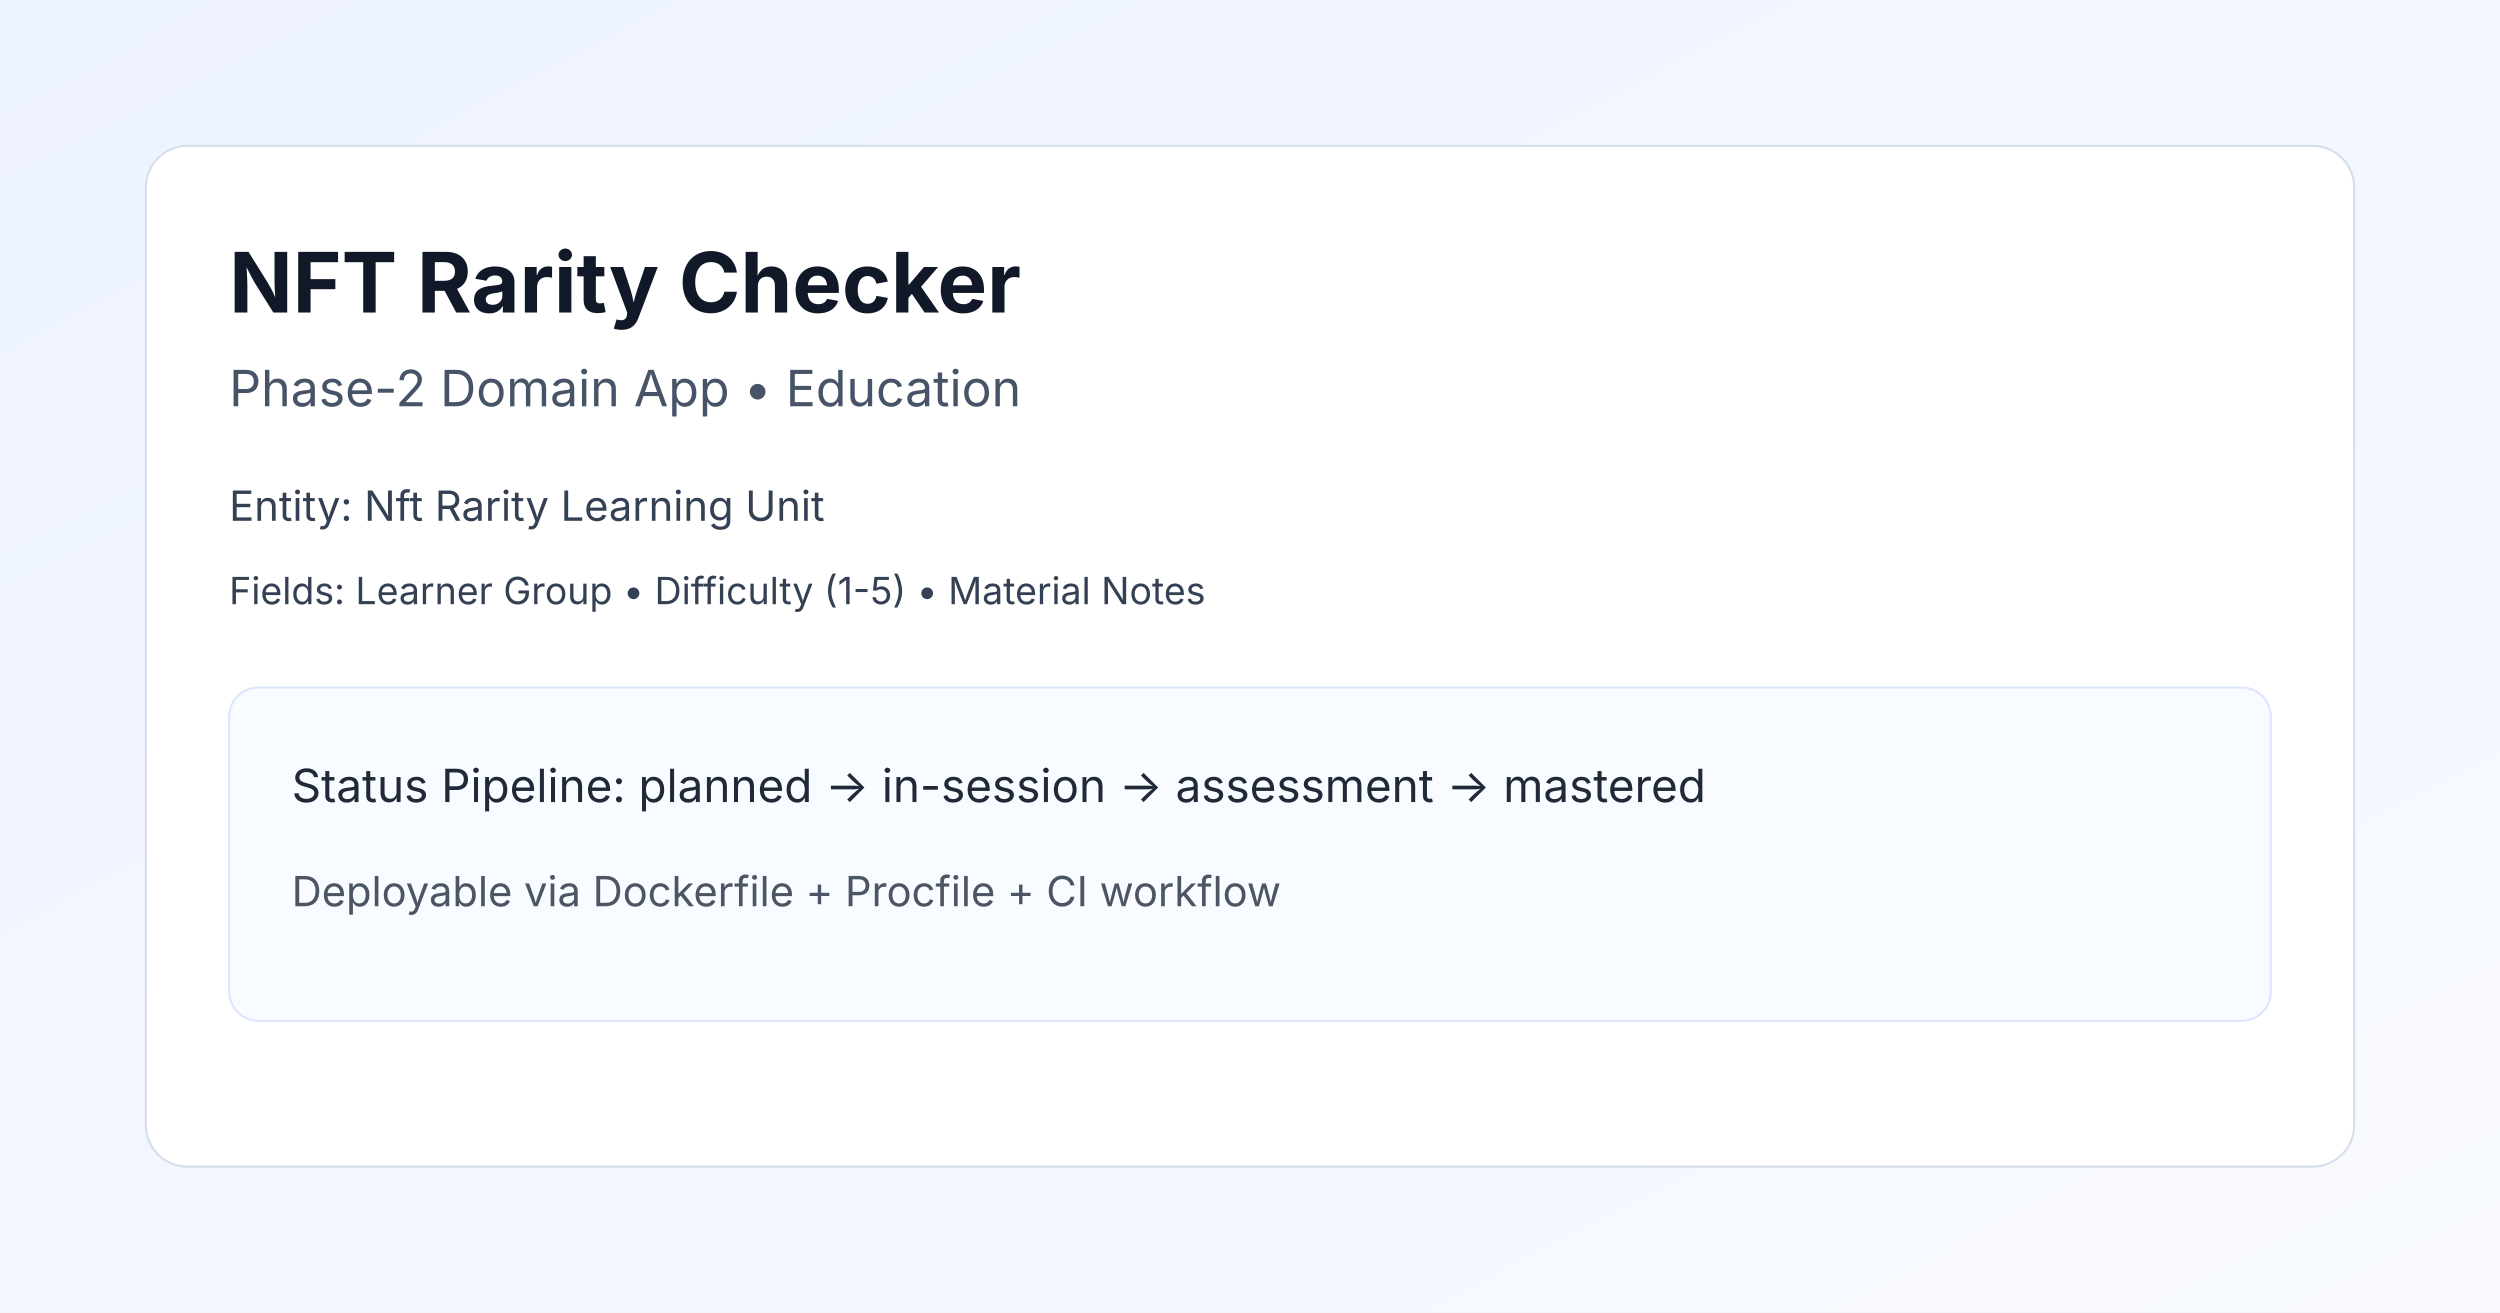
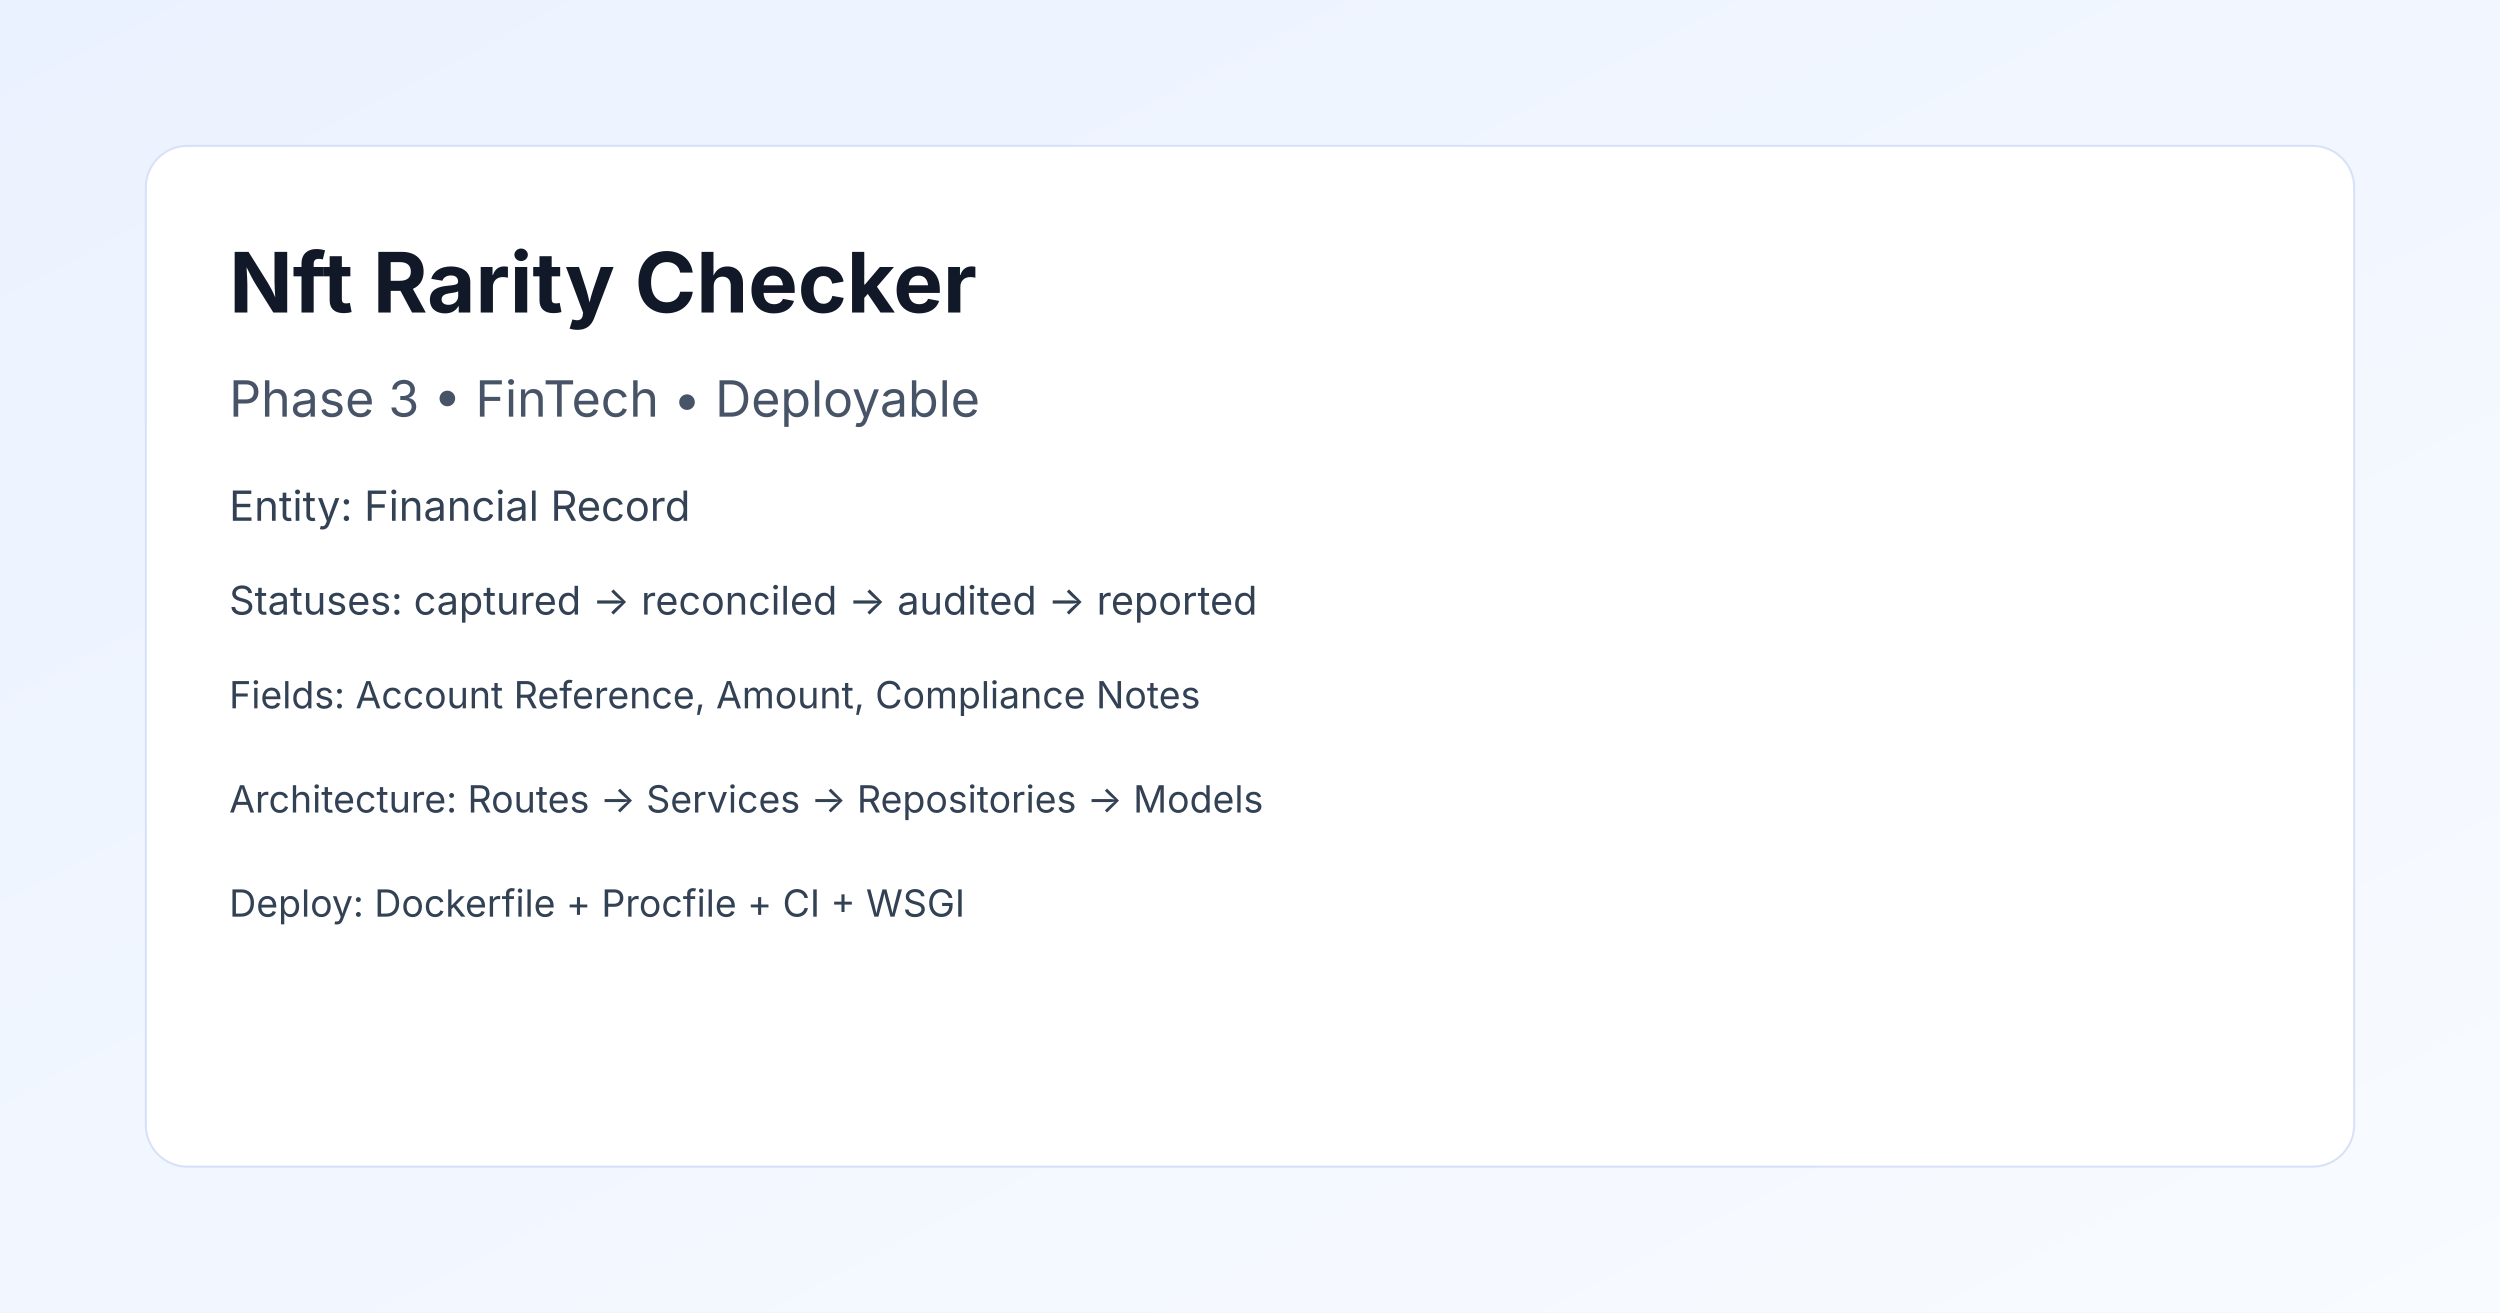
<svg xmlns="http://www.w3.org/2000/svg" width="1200" height="630" viewBox="0 0 1200 630">
  <defs>
    <linearGradient id="bg" x1="0" y1="0" x2="1" y2="1">
-       <stop offset="0%" stop-color="#edf3ff" />
-       <stop offset="100%" stop-color="#f8faff" />
+       <stop offset="0%" stop-color="#ebf2ff" />
+       <stop offset="100%" stop-color="#f8fbff" />
    </linearGradient>
  </defs>
  <rect width="1200" height="630" fill="url(#bg)" />
-   <rect x="70" y="70" width="1060" height="490" rx="20" fill="#fff" stroke="#d6ddeb" />
-   <text x="110" y="150" font-size="40" font-family="Inter, Arial" fill="#111827" font-weight="700">NFT Rarity Checker</text>
-   <text x="110" y="195" font-size="24" font-family="Inter, Arial" fill="#475467">Phase-2 Domain App • Education</text>
-   <text x="110" y="250" font-size="20" font-family="Inter, Arial" fill="#344054">Entity: Nft Rarity Learning Unit</text>
-   <text x="110" y="290" font-size="18" font-family="Inter, Arial" fill="#344054">Fields: Learner Group • Difficulty (1-5) • Material Notes</text>
-   <rect x="110" y="330" width="980" height="160" rx="14" fill="#f8fbff" stroke="#dde6ff" />
-   <text x="140" y="385" font-size="22" font-family="Inter, Arial" fill="#1f2937">Status Pipeline: planned → in-session → assessment → mastered</text>
-   <text x="140" y="435" font-size="20" font-family="Inter, Arial" fill="#4b5563">Deployable via Dockerfile + Procfile + CI workflow</text>
+   <rect x="70" y="70" width="1060" height="490" rx="20" fill="#ffffff" stroke="#d8e2f7" />
+   <text x="110" y="150" font-size="40" font-family="Inter, Arial" fill="#111827" font-weight="700">Nft Rarity Checker</text>
+   <text x="110" y="200" font-size="24" font-family="Inter, Arial" fill="#475467">Phase 3 • FinTech • Deployable</text>
+   <text x="110" y="250" font-size="20" font-family="Inter, Arial" fill="#334155">Entity: Financial Record</text>
+   <text x="110" y="295" font-size="19" font-family="Inter, Arial" fill="#334155">Statuses: captured → reconciled → audited → reported</text>
+   <text x="110" y="340" font-size="18" font-family="Inter, Arial" fill="#334155">Fields: Account Reference, Amount, Compliance Notes</text>
+   <text x="110" y="390" font-size="18" font-family="Inter, Arial" fill="#334155">Architecture: Routes → Services → Repositories → Models</text>
+   <text x="110" y="440" font-size="18" font-family="Inter, Arial" fill="#334155">Deploy: Dockerfile + Procfile + CI + WSGI</text>
</svg>
